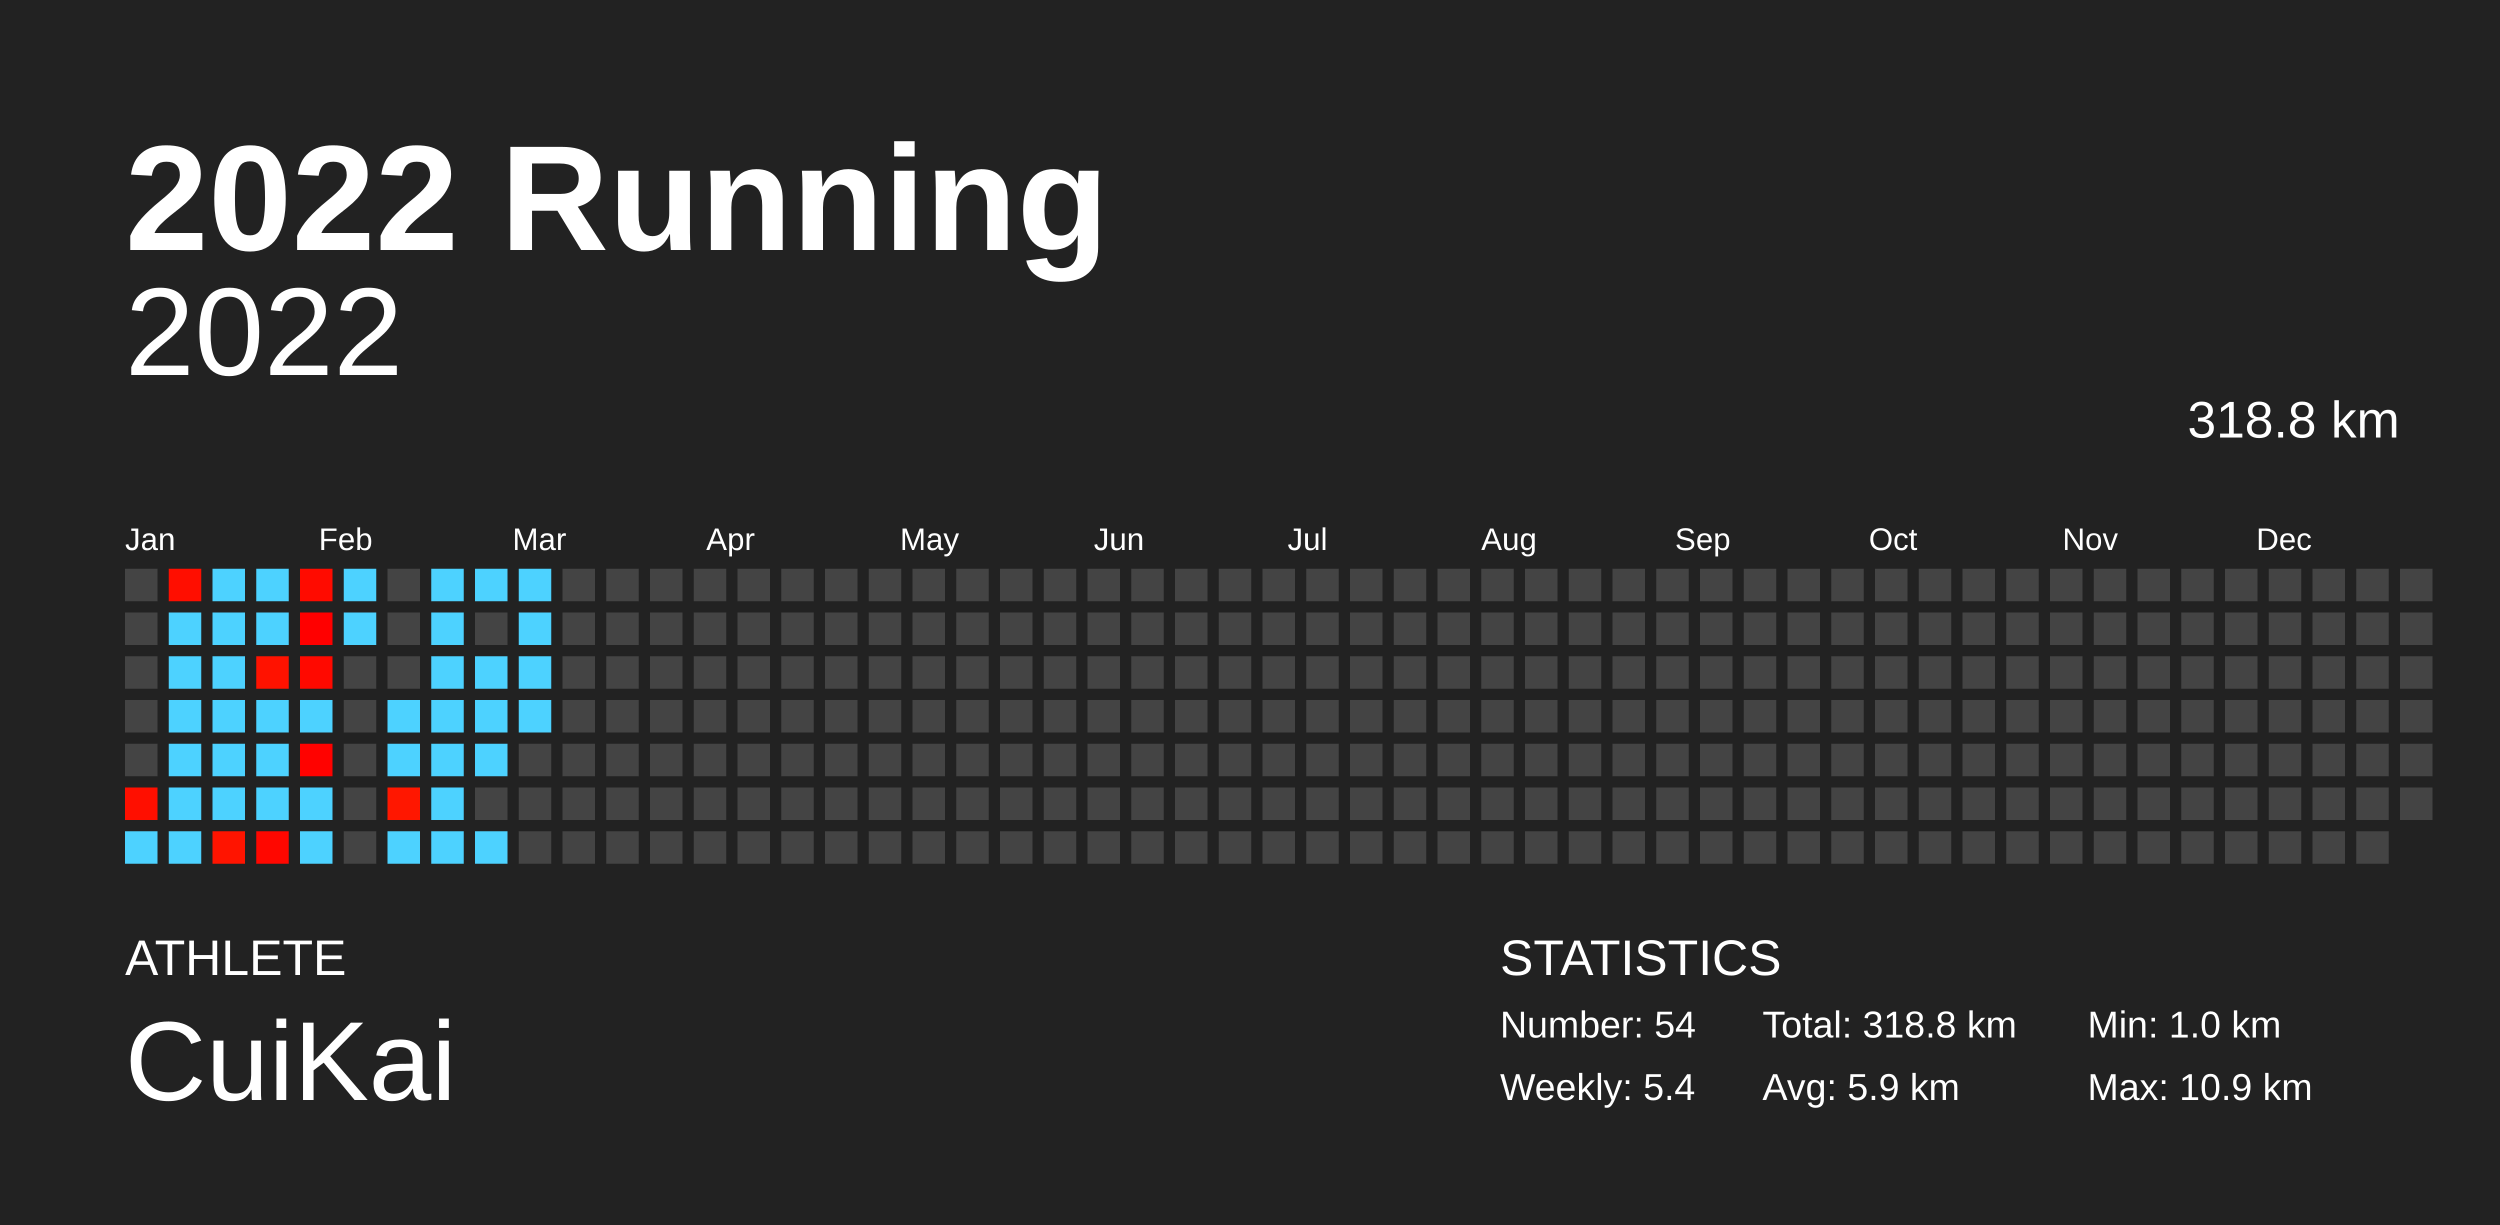
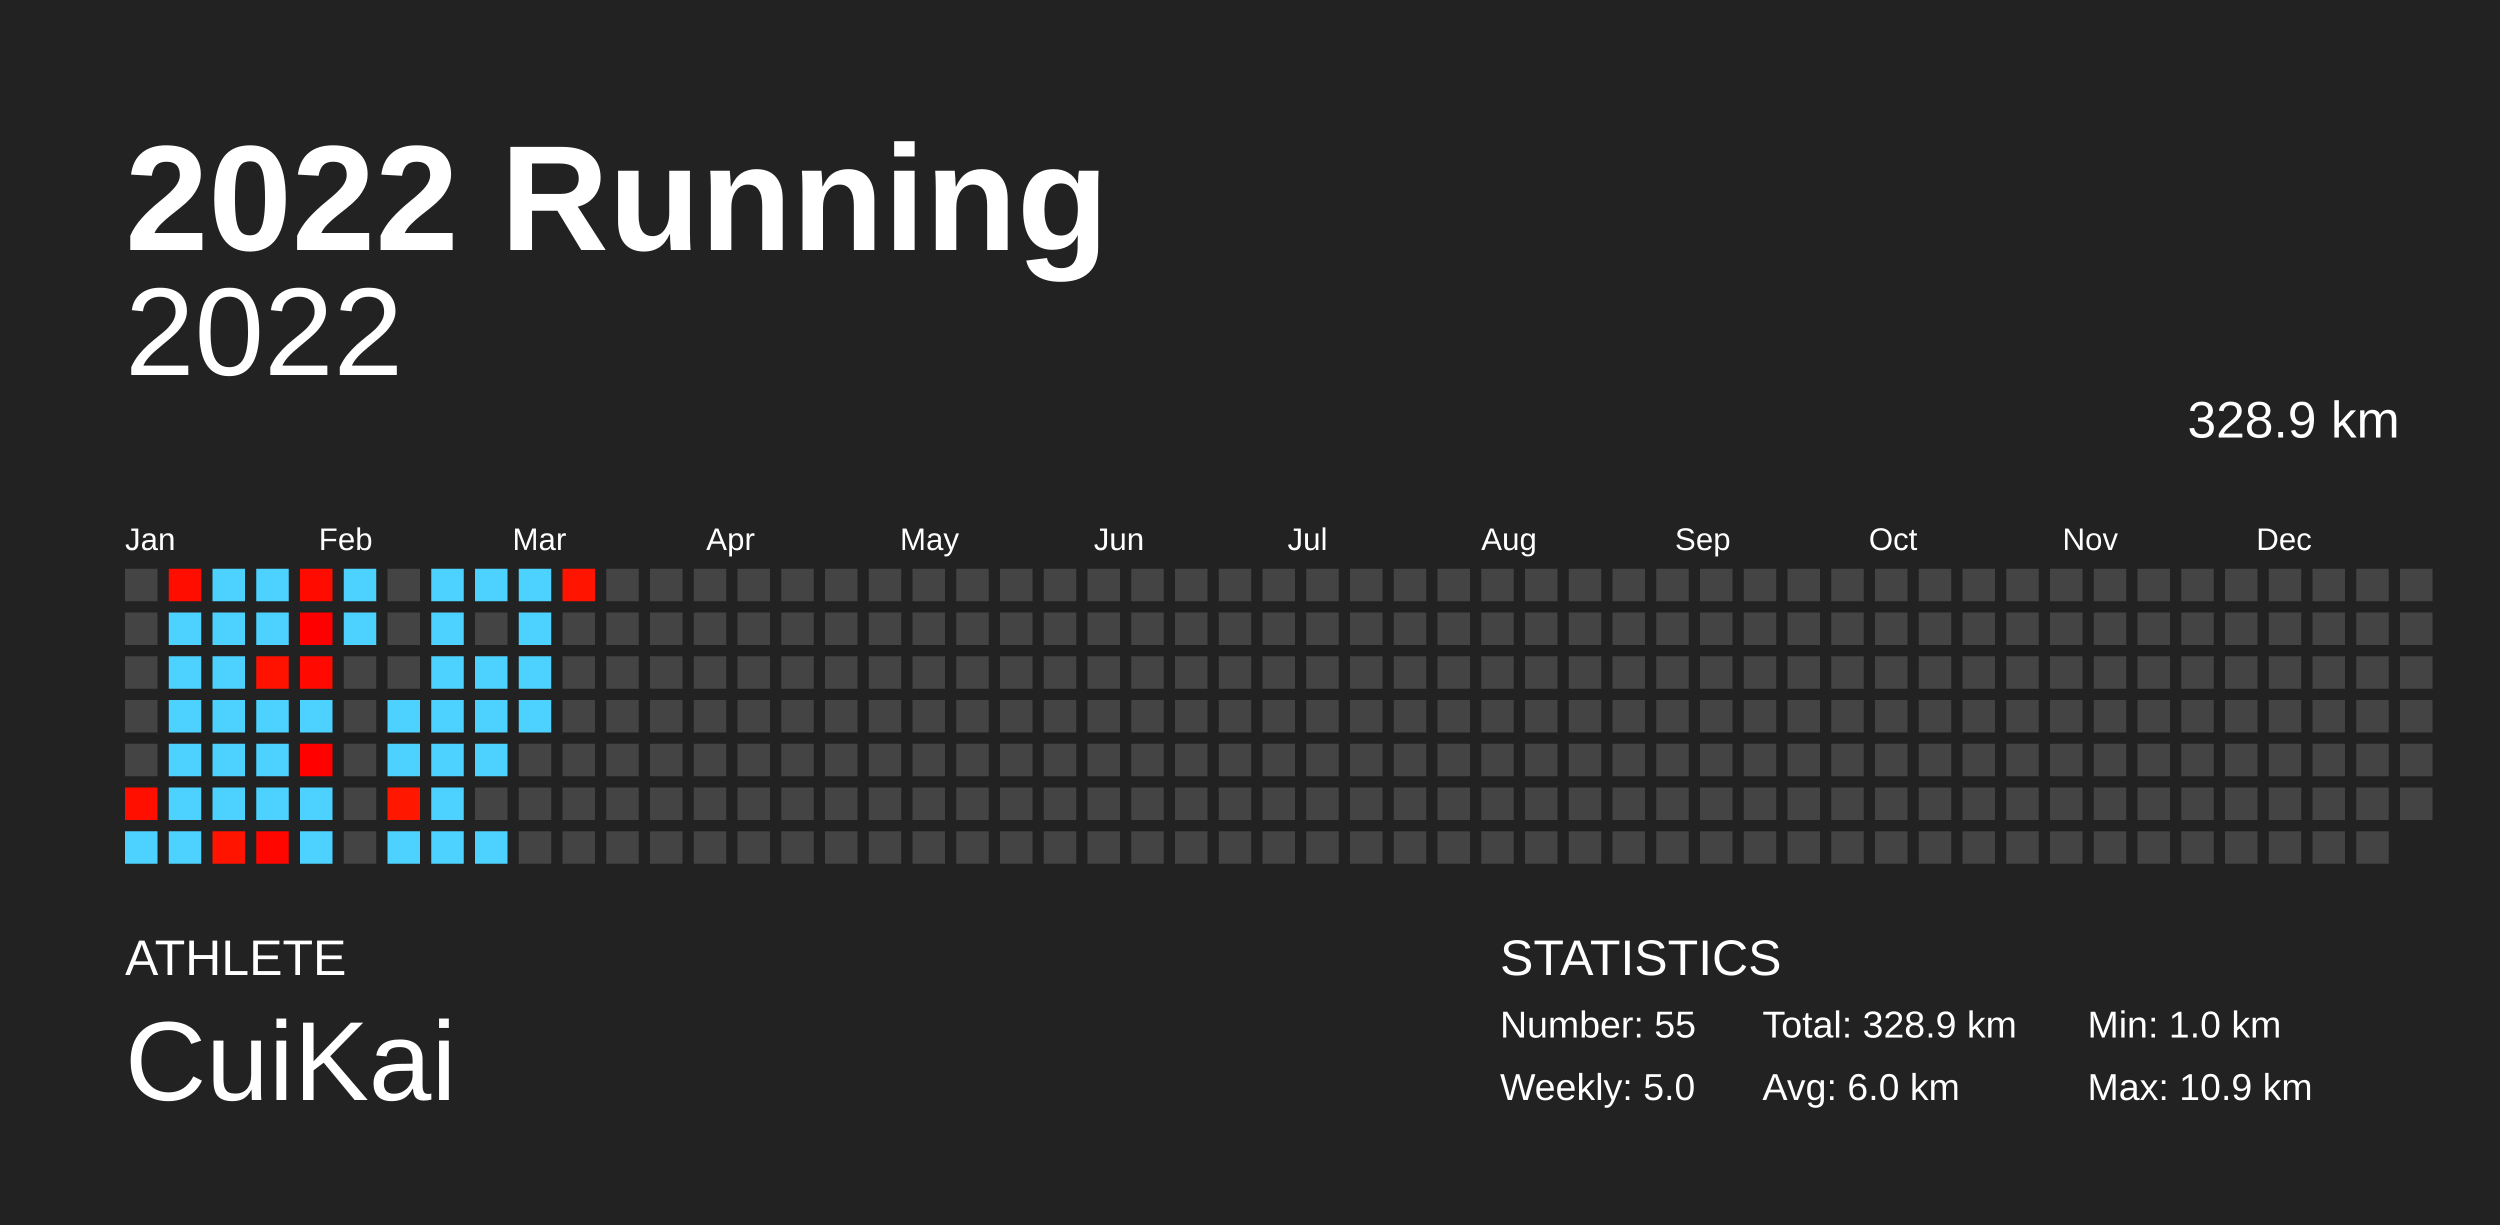
<svg xmlns="http://www.w3.org/2000/svg" baseProfile="full" height="98mm" version="1.1" viewBox="0,0,200,98" width="200mm">
  <defs />
  <rect fill="#222222" height="98" width="200" x="0" y="0" />
  <text fill="#FFFFFF" style="font-size:12px; font-family:Arial; font-weight:bold;" x="10" y="20">2022 Running</text>
  <text fill="#FFFFFF" style="font-size:4px; font-family:Arial" x="10" y="78">ATHLETE</text>
  <text fill="#FFFFFF" style="font-size:9px; font-family:Arial" x="10" y="88">CuiKai</text>
  <text fill="#FFFFFF" style="font-size:4px; font-family:Arial" x="120" y="78">STATISTICS</text>
-   <text fill="#FFFFFF" style="font-size:3px; font-family:Arial" x="120" y="83">Number: 54</text>
-   <text fill="#FFFFFF" style="font-size:3px; font-family:Arial" x="120" y="88">Weekly: 5.4</text>
-   <text fill="#FFFFFF" style="font-size:3px; font-family:Arial" x="141" y="83">Total: 318.8 km</text>
-   <text fill="#FFFFFF" style="font-size:3px; font-family:Arial" x="141" y="88">Avg: 5.9 km</text>
+   <text fill="#FFFFFF" style="font-size:3px; font-family:Arial" x="120" y="83">Number: 55</text>
+   <text fill="#FFFFFF" style="font-size:3px; font-family:Arial" x="120" y="88">Weekly: 5.0</text>
+   <text fill="#FFFFFF" style="font-size:3px; font-family:Arial" x="141" y="83">Total: 328.9 km</text>
+   <text fill="#FFFFFF" style="font-size:3px; font-family:Arial" x="141" y="88">Avg: 6.0 km</text>
  <text fill="#FFFFFF" style="font-size:3px; font-family:Arial" x="167" y="83">Min: 1.0 km</text>
  <text fill="#FFFFFF" style="font-size:3px; font-family:Arial" x="167" y="88">Max: 10.9 km</text>
  <text alignment-baseline="hanging" fill="#FFFFFF" style="font-size:10.0px; font-family:Arial;" x="10" y="30">2022</text>
-   <text alignment-baseline="hanging" fill="#FFFFFF" style="font-size:4.125px; font-family:Arial;" x="175" y="35">318.8 km</text>
+   <text alignment-baseline="hanging" fill="#FFFFFF" style="font-size:4.125px; font-family:Arial;" x="175" y="35">328.9 km</text>
  <text fill="#FFFFFF" style="font-size:2.5px; font-family:Arial" x="10.0" y="44">Jan</text>
  <text fill="#FFFFFF" style="font-size:2.5px; font-family:Arial" x="25.5" y="44">Feb</text>
  <text fill="#FFFFFF" style="font-size:2.5px; font-family:Arial" x="41.0" y="44">Mar</text>
  <text fill="#FFFFFF" style="font-size:2.5px; font-family:Arial" x="56.5" y="44">Apr</text>
  <text fill="#FFFFFF" style="font-size:2.5px; font-family:Arial" x="72.0" y="44">May</text>
  <text fill="#FFFFFF" style="font-size:2.5px; font-family:Arial" x="87.5" y="44">Jun</text>
  <text fill="#FFFFFF" style="font-size:2.5px; font-family:Arial" x="103.0" y="44">Jul</text>
  <text fill="#FFFFFF" style="font-size:2.5px; font-family:Arial" x="118.5" y="44">Aug</text>
  <text fill="#FFFFFF" style="font-size:2.5px; font-family:Arial" x="134.0" y="44">Sep</text>
  <text fill="#FFFFFF" style="font-size:2.5px; font-family:Arial" x="149.5" y="44">Oct</text>
  <text fill="#FFFFFF" style="font-size:2.5px; font-family:Arial" x="165.0" y="44">Nov</text>
  <text fill="#FFFFFF" style="font-size:2.5px; font-family:Arial" x="180.5" y="44">Dec</text>
  <rect fill="#444444" height="2.6" width="2.6" x="10.0" y="45.5" />
  <rect fill="#444444" height="2.6" width="2.6" x="10.0" y="49.0" />
  <rect fill="#444444" height="2.6" width="2.6" x="10.0" y="52.5" />
  <rect fill="#444444" height="2.6" width="2.6" x="10.0" y="56.0" />
  <rect fill="#444444" height="2.6" width="2.6" x="10.0" y="59.5" />
  <rect fill="#ff0f00" height="2.6" width="2.6" x="10.0" y="63.0" />
  <rect fill="#4dd2ff" height="2.6" width="2.6" x="10.0" y="66.5" />
  <rect fill="#ff0e00" height="2.6" width="2.6" x="13.5" y="45.5" />
  <rect fill="#4dd2ff" height="2.6" width="2.6" x="13.5" y="49.0" />
  <rect fill="#4dd2ff" height="2.6" width="2.6" x="13.5" y="52.5" />
  <rect fill="#4dd2ff" height="2.6" width="2.6" x="13.5" y="56.0" />
  <rect fill="#4dd2ff" height="2.6" width="2.6" x="13.5" y="59.5" />
  <rect fill="#4dd2ff" height="2.6" width="2.6" x="13.5" y="63.0" />
  <rect fill="#4dd2ff" height="2.6" width="2.6" x="13.5" y="66.5" />
  <rect fill="#4dd2ff" height="2.6" width="2.6" x="17.0" y="45.5" />
  <rect fill="#4dd2ff" height="2.6" width="2.6" x="17.0" y="49.0" />
  <rect fill="#4dd2ff" height="2.6" width="2.6" x="17.0" y="52.5" />
  <rect fill="#4dd2ff" height="2.6" width="2.6" x="17.0" y="56.0" />
  <rect fill="#4dd2ff" height="2.6" width="2.6" x="17.0" y="59.5" />
  <rect fill="#4dd2ff" height="2.6" width="2.6" x="17.0" y="63.0" />
  <rect fill="#ff1400" height="2.6" width="2.6" x="17.0" y="66.5" />
  <rect fill="#4dd2ff" height="2.6" width="2.6" x="20.5" y="45.5" />
  <rect fill="#4dd2ff" height="2.6" width="2.6" x="20.5" y="49.0" />
  <rect fill="#ff1200" height="2.6" width="2.6" x="20.5" y="52.5" />
  <rect fill="#4dd2ff" height="2.6" width="2.6" x="20.5" y="56.0" />
  <rect fill="#4dd2ff" height="2.6" width="2.6" x="20.5" y="59.5" />
  <rect fill="#4dd2ff" height="2.6" width="2.6" x="20.5" y="63.0" />
  <rect fill="#ff0700" height="2.6" width="2.6" x="20.5" y="66.5" />
  <rect fill="#ff0b00" height="2.6" width="2.6" x="24.0" y="45.5" />
  <rect fill="#ff0000" height="2.6" width="2.6" x="24.0" y="49.0" />
  <rect fill="#ff0900" height="2.6" width="2.6" x="24.0" y="52.5" />
  <rect fill="#4dd2ff" height="2.6" width="2.6" x="24.0" y="56.0" />
  <rect fill="#ff0200" height="2.6" width="2.6" x="24.0" y="59.5" />
  <rect fill="#4dd2ff" height="2.6" width="2.6" x="24.0" y="63.0" />
  <rect fill="#4dd2ff" height="2.6" width="2.6" x="24.0" y="66.5" />
  <rect fill="#4dd2ff" height="2.6" width="2.6" x="27.5" y="45.5" />
  <rect fill="#4dd2ff" height="2.6" width="2.6" x="27.5" y="49.0" />
  <rect fill="#444444" height="2.6" width="2.6" x="27.5" y="52.5" />
  <rect fill="#444444" height="2.6" width="2.6" x="27.5" y="56.0" />
  <rect fill="#444444" height="2.6" width="2.6" x="27.5" y="59.5" />
  <rect fill="#444444" height="2.6" width="2.6" x="27.5" y="63.0" />
  <rect fill="#444444" height="2.6" width="2.6" x="27.5" y="66.5" />
  <rect fill="#444444" height="2.6" width="2.6" x="31.0" y="45.5" />
  <rect fill="#444444" height="2.6" width="2.6" x="31.0" y="49.0" />
  <rect fill="#444444" height="2.6" width="2.6" x="31.0" y="52.5" />
  <rect fill="#4dd2ff" height="2.6" width="2.6" x="31.0" y="56.0" />
  <rect fill="#4dd2ff" height="2.6" width="2.6" x="31.0" y="59.5" />
  <rect fill="#ff1700" height="2.6" width="2.6" x="31.0" y="63.0" />
  <rect fill="#4dd2ff" height="2.6" width="2.6" x="31.0" y="66.5" />
  <rect fill="#4dd2ff" height="2.6" width="2.6" x="34.5" y="45.5" />
  <rect fill="#4dd2ff" height="2.6" width="2.6" x="34.5" y="49.0" />
  <rect fill="#4dd2ff" height="2.6" width="2.6" x="34.5" y="52.5" />
  <rect fill="#4dd2ff" height="2.6" width="2.6" x="34.5" y="56.0" />
  <rect fill="#4dd2ff" height="2.6" width="2.6" x="34.5" y="59.5" />
  <rect fill="#4dd2ff" height="2.6" width="2.6" x="34.5" y="63.0" />
  <rect fill="#4dd2ff" height="2.6" width="2.6" x="34.5" y="66.5" />
  <rect fill="#4dd2ff" height="2.6" width="2.6" x="38.0" y="45.5" />
  <rect fill="#444444" height="2.6" width="2.6" x="38.0" y="49.0" />
  <rect fill="#4dd2ff" height="2.6" width="2.6" x="38.0" y="52.5" />
  <rect fill="#4dd2ff" height="2.6" width="2.6" x="38.0" y="56.0" />
  <rect fill="#4dd2ff" height="2.6" width="2.6" x="38.0" y="59.5" />
  <rect fill="#444444" height="2.6" width="2.6" x="38.0" y="63.0" />
  <rect fill="#4dd2ff" height="2.6" width="2.6" x="38.0" y="66.5" />
  <rect fill="#4dd2ff" height="2.6" width="2.6" x="41.5" y="45.5" />
  <rect fill="#4dd2ff" height="2.6" width="2.6" x="41.5" y="49.0" />
  <rect fill="#4dd2ff" height="2.6" width="2.6" x="41.5" y="52.5" />
  <rect fill="#4dd2ff" height="2.6" width="2.6" x="41.5" y="56.0" />
  <rect fill="#444444" height="2.6" width="2.6" x="41.5" y="59.5" />
  <rect fill="#444444" height="2.6" width="2.6" x="41.5" y="63.0" />
  <rect fill="#444444" height="2.6" width="2.6" x="41.5" y="66.5" />
-   <rect fill="#444444" height="2.6" width="2.6" x="45.0" y="45.5" />
+   <rect fill="#ff1400" height="2.6" width="2.6" x="45.0" y="45.5" />
  <rect fill="#444444" height="2.6" width="2.6" x="45.0" y="49.0" />
  <rect fill="#444444" height="2.6" width="2.6" x="45.0" y="52.5" />
  <rect fill="#444444" height="2.6" width="2.6" x="45.0" y="56.0" />
  <rect fill="#444444" height="2.6" width="2.6" x="45.0" y="59.5" />
  <rect fill="#444444" height="2.6" width="2.6" x="45.0" y="63.0" />
  <rect fill="#444444" height="2.6" width="2.6" x="45.0" y="66.5" />
  <rect fill="#444444" height="2.6" width="2.6" x="48.5" y="45.5" />
  <rect fill="#444444" height="2.6" width="2.6" x="48.5" y="49.0" />
  <rect fill="#444444" height="2.6" width="2.6" x="48.5" y="52.5" />
  <rect fill="#444444" height="2.6" width="2.6" x="48.5" y="56.0" />
  <rect fill="#444444" height="2.6" width="2.6" x="48.5" y="59.5" />
  <rect fill="#444444" height="2.6" width="2.6" x="48.5" y="63.0" />
  <rect fill="#444444" height="2.6" width="2.6" x="48.5" y="66.5" />
  <rect fill="#444444" height="2.6" width="2.6" x="52.0" y="45.5" />
  <rect fill="#444444" height="2.6" width="2.6" x="52.0" y="49.0" />
  <rect fill="#444444" height="2.6" width="2.6" x="52.0" y="52.5" />
  <rect fill="#444444" height="2.6" width="2.6" x="52.0" y="56.0" />
  <rect fill="#444444" height="2.6" width="2.6" x="52.0" y="59.5" />
  <rect fill="#444444" height="2.6" width="2.6" x="52.0" y="63.0" />
  <rect fill="#444444" height="2.6" width="2.6" x="52.0" y="66.5" />
  <rect fill="#444444" height="2.6" width="2.6" x="55.5" y="45.5" />
  <rect fill="#444444" height="2.6" width="2.6" x="55.5" y="49.0" />
  <rect fill="#444444" height="2.6" width="2.6" x="55.5" y="52.5" />
  <rect fill="#444444" height="2.6" width="2.6" x="55.5" y="56.0" />
  <rect fill="#444444" height="2.6" width="2.6" x="55.5" y="59.5" />
  <rect fill="#444444" height="2.6" width="2.6" x="55.5" y="63.0" />
  <rect fill="#444444" height="2.6" width="2.6" x="55.5" y="66.5" />
  <rect fill="#444444" height="2.6" width="2.6" x="59.0" y="45.5" />
  <rect fill="#444444" height="2.6" width="2.6" x="59.0" y="49.0" />
  <rect fill="#444444" height="2.6" width="2.6" x="59.0" y="52.5" />
  <rect fill="#444444" height="2.6" width="2.6" x="59.0" y="56.0" />
  <rect fill="#444444" height="2.6" width="2.6" x="59.0" y="59.5" />
  <rect fill="#444444" height="2.6" width="2.6" x="59.0" y="63.0" />
  <rect fill="#444444" height="2.6" width="2.6" x="59.0" y="66.5" />
  <rect fill="#444444" height="2.6" width="2.6" x="62.5" y="45.5" />
  <rect fill="#444444" height="2.6" width="2.6" x="62.5" y="49.0" />
  <rect fill="#444444" height="2.6" width="2.6" x="62.5" y="52.5" />
  <rect fill="#444444" height="2.6" width="2.6" x="62.5" y="56.0" />
  <rect fill="#444444" height="2.6" width="2.6" x="62.5" y="59.5" />
  <rect fill="#444444" height="2.6" width="2.6" x="62.5" y="63.0" />
  <rect fill="#444444" height="2.6" width="2.6" x="62.5" y="66.5" />
  <rect fill="#444444" height="2.6" width="2.6" x="66.0" y="45.5" />
  <rect fill="#444444" height="2.6" width="2.6" x="66.0" y="49.0" />
  <rect fill="#444444" height="2.6" width="2.6" x="66.0" y="52.5" />
  <rect fill="#444444" height="2.6" width="2.6" x="66.0" y="56.0" />
  <rect fill="#444444" height="2.6" width="2.6" x="66.0" y="59.5" />
  <rect fill="#444444" height="2.6" width="2.6" x="66.0" y="63.0" />
  <rect fill="#444444" height="2.6" width="2.6" x="66.0" y="66.5" />
  <rect fill="#444444" height="2.6" width="2.6" x="69.5" y="45.5" />
  <rect fill="#444444" height="2.6" width="2.6" x="69.5" y="49.0" />
  <rect fill="#444444" height="2.6" width="2.6" x="69.5" y="52.5" />
  <rect fill="#444444" height="2.6" width="2.6" x="69.5" y="56.0" />
  <rect fill="#444444" height="2.6" width="2.6" x="69.5" y="59.5" />
  <rect fill="#444444" height="2.6" width="2.6" x="69.5" y="63.0" />
  <rect fill="#444444" height="2.6" width="2.6" x="69.5" y="66.5" />
  <rect fill="#444444" height="2.6" width="2.6" x="73.0" y="45.5" />
  <rect fill="#444444" height="2.6" width="2.6" x="73.0" y="49.0" />
  <rect fill="#444444" height="2.6" width="2.6" x="73.0" y="52.5" />
  <rect fill="#444444" height="2.6" width="2.6" x="73.0" y="56.0" />
  <rect fill="#444444" height="2.6" width="2.6" x="73.0" y="59.5" />
  <rect fill="#444444" height="2.6" width="2.6" x="73.0" y="63.0" />
  <rect fill="#444444" height="2.6" width="2.6" x="73.0" y="66.5" />
  <rect fill="#444444" height="2.6" width="2.6" x="76.5" y="45.5" />
  <rect fill="#444444" height="2.6" width="2.6" x="76.5" y="49.0" />
  <rect fill="#444444" height="2.6" width="2.6" x="76.5" y="52.5" />
  <rect fill="#444444" height="2.6" width="2.6" x="76.5" y="56.0" />
  <rect fill="#444444" height="2.6" width="2.6" x="76.5" y="59.5" />
  <rect fill="#444444" height="2.6" width="2.6" x="76.5" y="63.0" />
  <rect fill="#444444" height="2.6" width="2.6" x="76.5" y="66.5" />
  <rect fill="#444444" height="2.6" width="2.6" x="80.0" y="45.5" />
  <rect fill="#444444" height="2.6" width="2.6" x="80.0" y="49.0" />
  <rect fill="#444444" height="2.6" width="2.6" x="80.0" y="52.5" />
  <rect fill="#444444" height="2.6" width="2.6" x="80.0" y="56.0" />
  <rect fill="#444444" height="2.6" width="2.6" x="80.0" y="59.5" />
  <rect fill="#444444" height="2.6" width="2.6" x="80.0" y="63.0" />
  <rect fill="#444444" height="2.6" width="2.6" x="80.0" y="66.5" />
  <rect fill="#444444" height="2.6" width="2.6" x="83.5" y="45.5" />
  <rect fill="#444444" height="2.6" width="2.6" x="83.5" y="49.0" />
  <rect fill="#444444" height="2.6" width="2.6" x="83.5" y="52.5" />
  <rect fill="#444444" height="2.6" width="2.6" x="83.5" y="56.0" />
  <rect fill="#444444" height="2.6" width="2.6" x="83.5" y="59.5" />
  <rect fill="#444444" height="2.6" width="2.6" x="83.5" y="63.0" />
  <rect fill="#444444" height="2.6" width="2.6" x="83.5" y="66.5" />
  <rect fill="#444444" height="2.6" width="2.6" x="87.0" y="45.5" />
  <rect fill="#444444" height="2.6" width="2.6" x="87.0" y="49.0" />
  <rect fill="#444444" height="2.6" width="2.6" x="87.0" y="52.5" />
  <rect fill="#444444" height="2.6" width="2.6" x="87.0" y="56.0" />
  <rect fill="#444444" height="2.6" width="2.6" x="87.0" y="59.5" />
  <rect fill="#444444" height="2.6" width="2.6" x="87.0" y="63.0" />
  <rect fill="#444444" height="2.6" width="2.6" x="87.0" y="66.5" />
  <rect fill="#444444" height="2.6" width="2.6" x="90.5" y="45.5" />
  <rect fill="#444444" height="2.6" width="2.6" x="90.5" y="49.0" />
  <rect fill="#444444" height="2.6" width="2.6" x="90.5" y="52.5" />
  <rect fill="#444444" height="2.6" width="2.6" x="90.5" y="56.0" />
  <rect fill="#444444" height="2.6" width="2.6" x="90.5" y="59.5" />
  <rect fill="#444444" height="2.6" width="2.6" x="90.5" y="63.0" />
  <rect fill="#444444" height="2.6" width="2.6" x="90.5" y="66.5" />
  <rect fill="#444444" height="2.6" width="2.6" x="94.0" y="45.5" />
  <rect fill="#444444" height="2.6" width="2.6" x="94.0" y="49.0" />
  <rect fill="#444444" height="2.6" width="2.6" x="94.0" y="52.5" />
  <rect fill="#444444" height="2.6" width="2.6" x="94.0" y="56.0" />
  <rect fill="#444444" height="2.6" width="2.6" x="94.0" y="59.5" />
  <rect fill="#444444" height="2.6" width="2.6" x="94.0" y="63.0" />
  <rect fill="#444444" height="2.6" width="2.6" x="94.0" y="66.5" />
  <rect fill="#444444" height="2.6" width="2.6" x="97.5" y="45.5" />
  <rect fill="#444444" height="2.6" width="2.6" x="97.5" y="49.0" />
  <rect fill="#444444" height="2.6" width="2.6" x="97.5" y="52.5" />
  <rect fill="#444444" height="2.6" width="2.6" x="97.5" y="56.0" />
  <rect fill="#444444" height="2.6" width="2.6" x="97.5" y="59.5" />
  <rect fill="#444444" height="2.6" width="2.6" x="97.5" y="63.0" />
  <rect fill="#444444" height="2.6" width="2.6" x="97.5" y="66.5" />
  <rect fill="#444444" height="2.6" width="2.6" x="101.0" y="45.5" />
  <rect fill="#444444" height="2.6" width="2.6" x="101.0" y="49.0" />
  <rect fill="#444444" height="2.6" width="2.6" x="101.0" y="52.5" />
  <rect fill="#444444" height="2.6" width="2.6" x="101.0" y="56.0" />
  <rect fill="#444444" height="2.6" width="2.6" x="101.0" y="59.5" />
  <rect fill="#444444" height="2.6" width="2.6" x="101.0" y="63.0" />
  <rect fill="#444444" height="2.6" width="2.6" x="101.0" y="66.5" />
  <rect fill="#444444" height="2.6" width="2.6" x="104.5" y="45.5" />
  <rect fill="#444444" height="2.6" width="2.6" x="104.5" y="49.0" />
  <rect fill="#444444" height="2.6" width="2.6" x="104.5" y="52.5" />
  <rect fill="#444444" height="2.6" width="2.6" x="104.5" y="56.0" />
  <rect fill="#444444" height="2.6" width="2.6" x="104.5" y="59.5" />
  <rect fill="#444444" height="2.6" width="2.6" x="104.5" y="63.0" />
  <rect fill="#444444" height="2.6" width="2.6" x="104.5" y="66.5" />
  <rect fill="#444444" height="2.6" width="2.6" x="108.0" y="45.5" />
  <rect fill="#444444" height="2.6" width="2.6" x="108.0" y="49.0" />
  <rect fill="#444444" height="2.6" width="2.6" x="108.0" y="52.5" />
  <rect fill="#444444" height="2.6" width="2.6" x="108.0" y="56.0" />
  <rect fill="#444444" height="2.6" width="2.6" x="108.0" y="59.5" />
  <rect fill="#444444" height="2.6" width="2.6" x="108.0" y="63.0" />
  <rect fill="#444444" height="2.6" width="2.6" x="108.0" y="66.5" />
  <rect fill="#444444" height="2.6" width="2.6" x="111.5" y="45.5" />
  <rect fill="#444444" height="2.6" width="2.6" x="111.5" y="49.0" />
  <rect fill="#444444" height="2.6" width="2.6" x="111.5" y="52.5" />
  <rect fill="#444444" height="2.6" width="2.6" x="111.5" y="56.0" />
  <rect fill="#444444" height="2.6" width="2.6" x="111.5" y="59.5" />
  <rect fill="#444444" height="2.6" width="2.6" x="111.5" y="63.0" />
  <rect fill="#444444" height="2.6" width="2.6" x="111.5" y="66.5" />
  <rect fill="#444444" height="2.6" width="2.6" x="115.0" y="45.5" />
  <rect fill="#444444" height="2.6" width="2.6" x="115.0" y="49.0" />
  <rect fill="#444444" height="2.6" width="2.6" x="115.0" y="52.5" />
  <rect fill="#444444" height="2.6" width="2.6" x="115.0" y="56.0" />
  <rect fill="#444444" height="2.6" width="2.6" x="115.0" y="59.5" />
  <rect fill="#444444" height="2.6" width="2.6" x="115.0" y="63.0" />
  <rect fill="#444444" height="2.6" width="2.6" x="115.0" y="66.5" />
  <rect fill="#444444" height="2.6" width="2.6" x="118.5" y="45.5" />
  <rect fill="#444444" height="2.6" width="2.6" x="118.5" y="49.0" />
  <rect fill="#444444" height="2.6" width="2.6" x="118.5" y="52.5" />
  <rect fill="#444444" height="2.6" width="2.6" x="118.5" y="56.0" />
  <rect fill="#444444" height="2.6" width="2.6" x="118.5" y="59.5" />
  <rect fill="#444444" height="2.6" width="2.6" x="118.5" y="63.0" />
  <rect fill="#444444" height="2.6" width="2.6" x="118.5" y="66.5" />
  <rect fill="#444444" height="2.6" width="2.6" x="122.0" y="45.5" />
  <rect fill="#444444" height="2.6" width="2.6" x="122.0" y="49.0" />
  <rect fill="#444444" height="2.6" width="2.6" x="122.0" y="52.5" />
  <rect fill="#444444" height="2.6" width="2.6" x="122.0" y="56.0" />
  <rect fill="#444444" height="2.6" width="2.6" x="122.0" y="59.5" />
  <rect fill="#444444" height="2.6" width="2.6" x="122.0" y="63.0" />
  <rect fill="#444444" height="2.6" width="2.6" x="122.0" y="66.5" />
  <rect fill="#444444" height="2.6" width="2.6" x="125.5" y="45.5" />
  <rect fill="#444444" height="2.6" width="2.6" x="125.5" y="49.0" />
  <rect fill="#444444" height="2.6" width="2.6" x="125.5" y="52.5" />
  <rect fill="#444444" height="2.6" width="2.6" x="125.5" y="56.0" />
  <rect fill="#444444" height="2.6" width="2.6" x="125.5" y="59.5" />
  <rect fill="#444444" height="2.6" width="2.6" x="125.5" y="63.0" />
  <rect fill="#444444" height="2.6" width="2.6" x="125.5" y="66.5" />
  <rect fill="#444444" height="2.6" width="2.6" x="129.0" y="45.5" />
  <rect fill="#444444" height="2.6" width="2.6" x="129.0" y="49.0" />
  <rect fill="#444444" height="2.6" width="2.6" x="129.0" y="52.5" />
  <rect fill="#444444" height="2.6" width="2.6" x="129.0" y="56.0" />
  <rect fill="#444444" height="2.6" width="2.6" x="129.0" y="59.5" />
  <rect fill="#444444" height="2.6" width="2.6" x="129.0" y="63.0" />
  <rect fill="#444444" height="2.6" width="2.6" x="129.0" y="66.5" />
  <rect fill="#444444" height="2.6" width="2.6" x="132.5" y="45.5" />
  <rect fill="#444444" height="2.6" width="2.6" x="132.5" y="49.0" />
  <rect fill="#444444" height="2.6" width="2.6" x="132.5" y="52.5" />
  <rect fill="#444444" height="2.6" width="2.6" x="132.5" y="56.0" />
  <rect fill="#444444" height="2.6" width="2.6" x="132.5" y="59.5" />
  <rect fill="#444444" height="2.6" width="2.6" x="132.5" y="63.0" />
  <rect fill="#444444" height="2.6" width="2.6" x="132.5" y="66.5" />
  <rect fill="#444444" height="2.6" width="2.6" x="136.0" y="45.5" />
  <rect fill="#444444" height="2.6" width="2.6" x="136.0" y="49.0" />
  <rect fill="#444444" height="2.6" width="2.6" x="136.0" y="52.5" />
  <rect fill="#444444" height="2.6" width="2.6" x="136.0" y="56.0" />
  <rect fill="#444444" height="2.6" width="2.6" x="136.0" y="59.5" />
  <rect fill="#444444" height="2.6" width="2.6" x="136.0" y="63.0" />
  <rect fill="#444444" height="2.6" width="2.6" x="136.0" y="66.5" />
  <rect fill="#444444" height="2.6" width="2.6" x="139.5" y="45.5" />
  <rect fill="#444444" height="2.6" width="2.6" x="139.5" y="49.0" />
  <rect fill="#444444" height="2.6" width="2.6" x="139.5" y="52.5" />
  <rect fill="#444444" height="2.6" width="2.6" x="139.5" y="56.0" />
  <rect fill="#444444" height="2.6" width="2.6" x="139.5" y="59.5" />
  <rect fill="#444444" height="2.6" width="2.6" x="139.5" y="63.0" />
  <rect fill="#444444" height="2.6" width="2.6" x="139.5" y="66.5" />
  <rect fill="#444444" height="2.6" width="2.6" x="143.0" y="45.5" />
  <rect fill="#444444" height="2.6" width="2.6" x="143.0" y="49.0" />
  <rect fill="#444444" height="2.6" width="2.6" x="143.0" y="52.5" />
  <rect fill="#444444" height="2.6" width="2.6" x="143.0" y="56.0" />
  <rect fill="#444444" height="2.6" width="2.6" x="143.0" y="59.5" />
  <rect fill="#444444" height="2.6" width="2.6" x="143.0" y="63.0" />
  <rect fill="#444444" height="2.6" width="2.6" x="143.0" y="66.5" />
  <rect fill="#444444" height="2.6" width="2.6" x="146.5" y="45.5" />
  <rect fill="#444444" height="2.6" width="2.6" x="146.5" y="49.0" />
  <rect fill="#444444" height="2.6" width="2.6" x="146.5" y="52.5" />
  <rect fill="#444444" height="2.6" width="2.6" x="146.5" y="56.0" />
  <rect fill="#444444" height="2.6" width="2.6" x="146.5" y="59.5" />
  <rect fill="#444444" height="2.6" width="2.6" x="146.5" y="63.0" />
  <rect fill="#444444" height="2.6" width="2.6" x="146.5" y="66.5" />
  <rect fill="#444444" height="2.6" width="2.6" x="150.0" y="45.5" />
  <rect fill="#444444" height="2.6" width="2.6" x="150.0" y="49.0" />
  <rect fill="#444444" height="2.6" width="2.6" x="150.0" y="52.5" />
  <rect fill="#444444" height="2.6" width="2.6" x="150.0" y="56.0" />
  <rect fill="#444444" height="2.6" width="2.6" x="150.0" y="59.5" />
  <rect fill="#444444" height="2.6" width="2.6" x="150.0" y="63.0" />
  <rect fill="#444444" height="2.6" width="2.6" x="150.0" y="66.5" />
  <rect fill="#444444" height="2.6" width="2.6" x="153.5" y="45.5" />
  <rect fill="#444444" height="2.6" width="2.6" x="153.5" y="49.0" />
  <rect fill="#444444" height="2.6" width="2.6" x="153.5" y="52.5" />
  <rect fill="#444444" height="2.6" width="2.6" x="153.5" y="56.0" />
  <rect fill="#444444" height="2.6" width="2.6" x="153.5" y="59.5" />
  <rect fill="#444444" height="2.6" width="2.6" x="153.5" y="63.0" />
  <rect fill="#444444" height="2.6" width="2.6" x="153.5" y="66.5" />
  <rect fill="#444444" height="2.6" width="2.6" x="157.0" y="45.5" />
  <rect fill="#444444" height="2.6" width="2.6" x="157.0" y="49.0" />
  <rect fill="#444444" height="2.6" width="2.6" x="157.0" y="52.5" />
  <rect fill="#444444" height="2.6" width="2.6" x="157.0" y="56.0" />
  <rect fill="#444444" height="2.6" width="2.6" x="157.0" y="59.5" />
  <rect fill="#444444" height="2.6" width="2.6" x="157.0" y="63.0" />
  <rect fill="#444444" height="2.6" width="2.6" x="157.0" y="66.5" />
  <rect fill="#444444" height="2.6" width="2.6" x="160.5" y="45.5" />
  <rect fill="#444444" height="2.6" width="2.6" x="160.5" y="49.0" />
  <rect fill="#444444" height="2.6" width="2.6" x="160.5" y="52.5" />
  <rect fill="#444444" height="2.6" width="2.6" x="160.5" y="56.0" />
  <rect fill="#444444" height="2.6" width="2.6" x="160.5" y="59.5" />
  <rect fill="#444444" height="2.6" width="2.6" x="160.5" y="63.0" />
  <rect fill="#444444" height="2.6" width="2.6" x="160.5" y="66.5" />
  <rect fill="#444444" height="2.6" width="2.6" x="164.0" y="45.5" />
  <rect fill="#444444" height="2.6" width="2.6" x="164.0" y="49.0" />
  <rect fill="#444444" height="2.6" width="2.6" x="164.0" y="52.5" />
  <rect fill="#444444" height="2.6" width="2.6" x="164.0" y="56.0" />
  <rect fill="#444444" height="2.6" width="2.6" x="164.0" y="59.5" />
  <rect fill="#444444" height="2.6" width="2.6" x="164.0" y="63.0" />
  <rect fill="#444444" height="2.6" width="2.6" x="164.0" y="66.5" />
  <rect fill="#444444" height="2.6" width="2.6" x="167.5" y="45.5" />
  <rect fill="#444444" height="2.6" width="2.6" x="167.5" y="49.0" />
  <rect fill="#444444" height="2.6" width="2.6" x="167.5" y="52.5" />
  <rect fill="#444444" height="2.6" width="2.6" x="167.5" y="56.0" />
  <rect fill="#444444" height="2.6" width="2.6" x="167.5" y="59.5" />
  <rect fill="#444444" height="2.6" width="2.6" x="167.5" y="63.0" />
  <rect fill="#444444" height="2.6" width="2.6" x="167.5" y="66.5" />
  <rect fill="#444444" height="2.6" width="2.6" x="171.0" y="45.5" />
  <rect fill="#444444" height="2.6" width="2.6" x="171.0" y="49.0" />
  <rect fill="#444444" height="2.6" width="2.6" x="171.0" y="52.5" />
  <rect fill="#444444" height="2.6" width="2.6" x="171.0" y="56.0" />
  <rect fill="#444444" height="2.6" width="2.6" x="171.0" y="59.5" />
  <rect fill="#444444" height="2.6" width="2.6" x="171.0" y="63.0" />
  <rect fill="#444444" height="2.6" width="2.6" x="171.0" y="66.5" />
  <rect fill="#444444" height="2.6" width="2.6" x="174.5" y="45.5" />
  <rect fill="#444444" height="2.6" width="2.6" x="174.5" y="49.0" />
  <rect fill="#444444" height="2.6" width="2.6" x="174.5" y="52.5" />
  <rect fill="#444444" height="2.6" width="2.6" x="174.5" y="56.0" />
  <rect fill="#444444" height="2.6" width="2.6" x="174.5" y="59.5" />
  <rect fill="#444444" height="2.6" width="2.6" x="174.5" y="63.0" />
  <rect fill="#444444" height="2.6" width="2.6" x="174.5" y="66.5" />
  <rect fill="#444444" height="2.6" width="2.6" x="178.0" y="45.5" />
  <rect fill="#444444" height="2.6" width="2.6" x="178.0" y="49.0" />
  <rect fill="#444444" height="2.6" width="2.6" x="178.0" y="52.5" />
  <rect fill="#444444" height="2.6" width="2.6" x="178.0" y="56.0" />
  <rect fill="#444444" height="2.6" width="2.6" x="178.0" y="59.5" />
  <rect fill="#444444" height="2.6" width="2.6" x="178.0" y="63.0" />
  <rect fill="#444444" height="2.6" width="2.6" x="178.0" y="66.5" />
  <rect fill="#444444" height="2.6" width="2.6" x="181.5" y="45.5" />
  <rect fill="#444444" height="2.6" width="2.6" x="181.5" y="49.0" />
  <rect fill="#444444" height="2.6" width="2.6" x="181.5" y="52.5" />
  <rect fill="#444444" height="2.6" width="2.6" x="181.5" y="56.0" />
  <rect fill="#444444" height="2.6" width="2.6" x="181.5" y="59.5" />
  <rect fill="#444444" height="2.6" width="2.6" x="181.5" y="63.0" />
  <rect fill="#444444" height="2.6" width="2.6" x="181.5" y="66.5" />
  <rect fill="#444444" height="2.6" width="2.6" x="185.0" y="45.5" />
  <rect fill="#444444" height="2.6" width="2.6" x="185.0" y="49.0" />
  <rect fill="#444444" height="2.6" width="2.6" x="185.0" y="52.5" />
  <rect fill="#444444" height="2.6" width="2.6" x="185.0" y="56.0" />
  <rect fill="#444444" height="2.6" width="2.6" x="185.0" y="59.5" />
  <rect fill="#444444" height="2.6" width="2.6" x="185.0" y="63.0" />
  <rect fill="#444444" height="2.6" width="2.6" x="185.0" y="66.5" />
  <rect fill="#444444" height="2.6" width="2.6" x="188.5" y="45.5" />
  <rect fill="#444444" height="2.6" width="2.6" x="188.5" y="49.0" />
  <rect fill="#444444" height="2.6" width="2.6" x="188.5" y="52.5" />
  <rect fill="#444444" height="2.6" width="2.6" x="188.5" y="56.0" />
  <rect fill="#444444" height="2.6" width="2.6" x="188.5" y="59.5" />
  <rect fill="#444444" height="2.6" width="2.6" x="188.5" y="63.0" />
  <rect fill="#444444" height="2.6" width="2.6" x="188.5" y="66.5" />
  <rect fill="#444444" height="2.6" width="2.6" x="192.0" y="45.5" />
  <rect fill="#444444" height="2.6" width="2.6" x="192.0" y="49.0" />
  <rect fill="#444444" height="2.6" width="2.6" x="192.0" y="52.5" />
  <rect fill="#444444" height="2.6" width="2.6" x="192.0" y="56.0" />
  <rect fill="#444444" height="2.6" width="2.6" x="192.0" y="59.5" />
  <rect fill="#444444" height="2.6" width="2.6" x="192.0" y="63.0" />
</svg>
